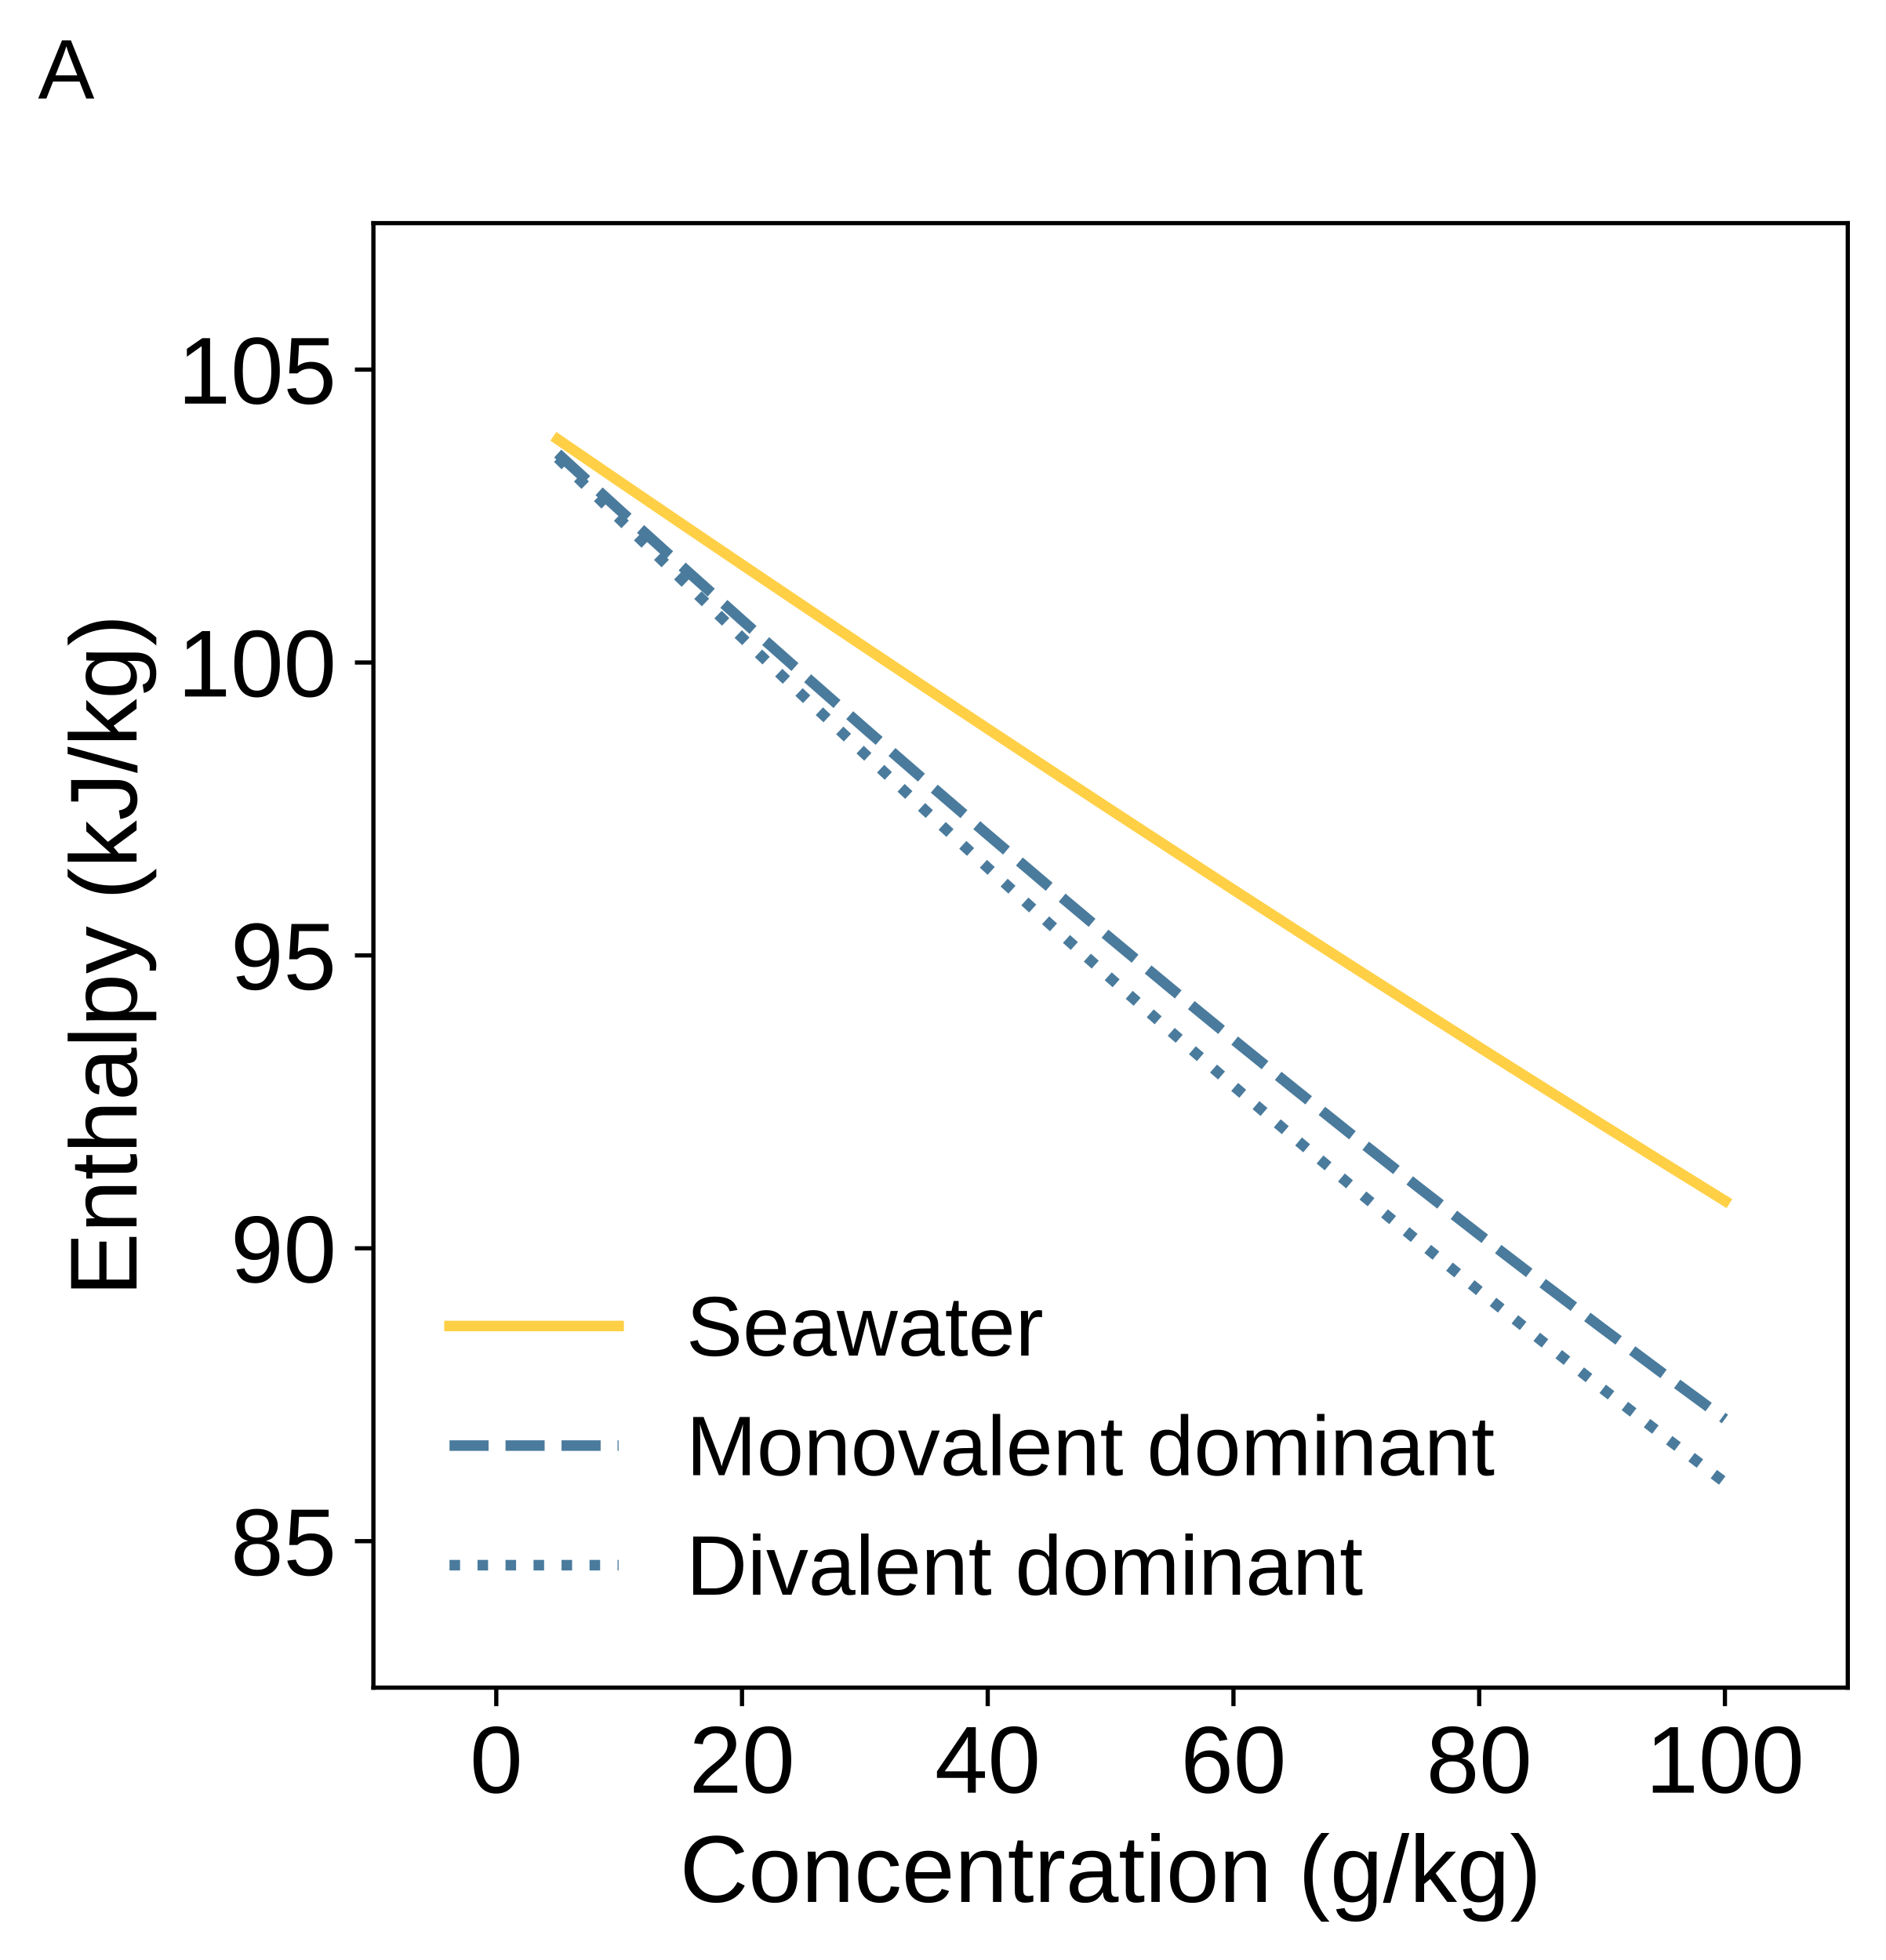
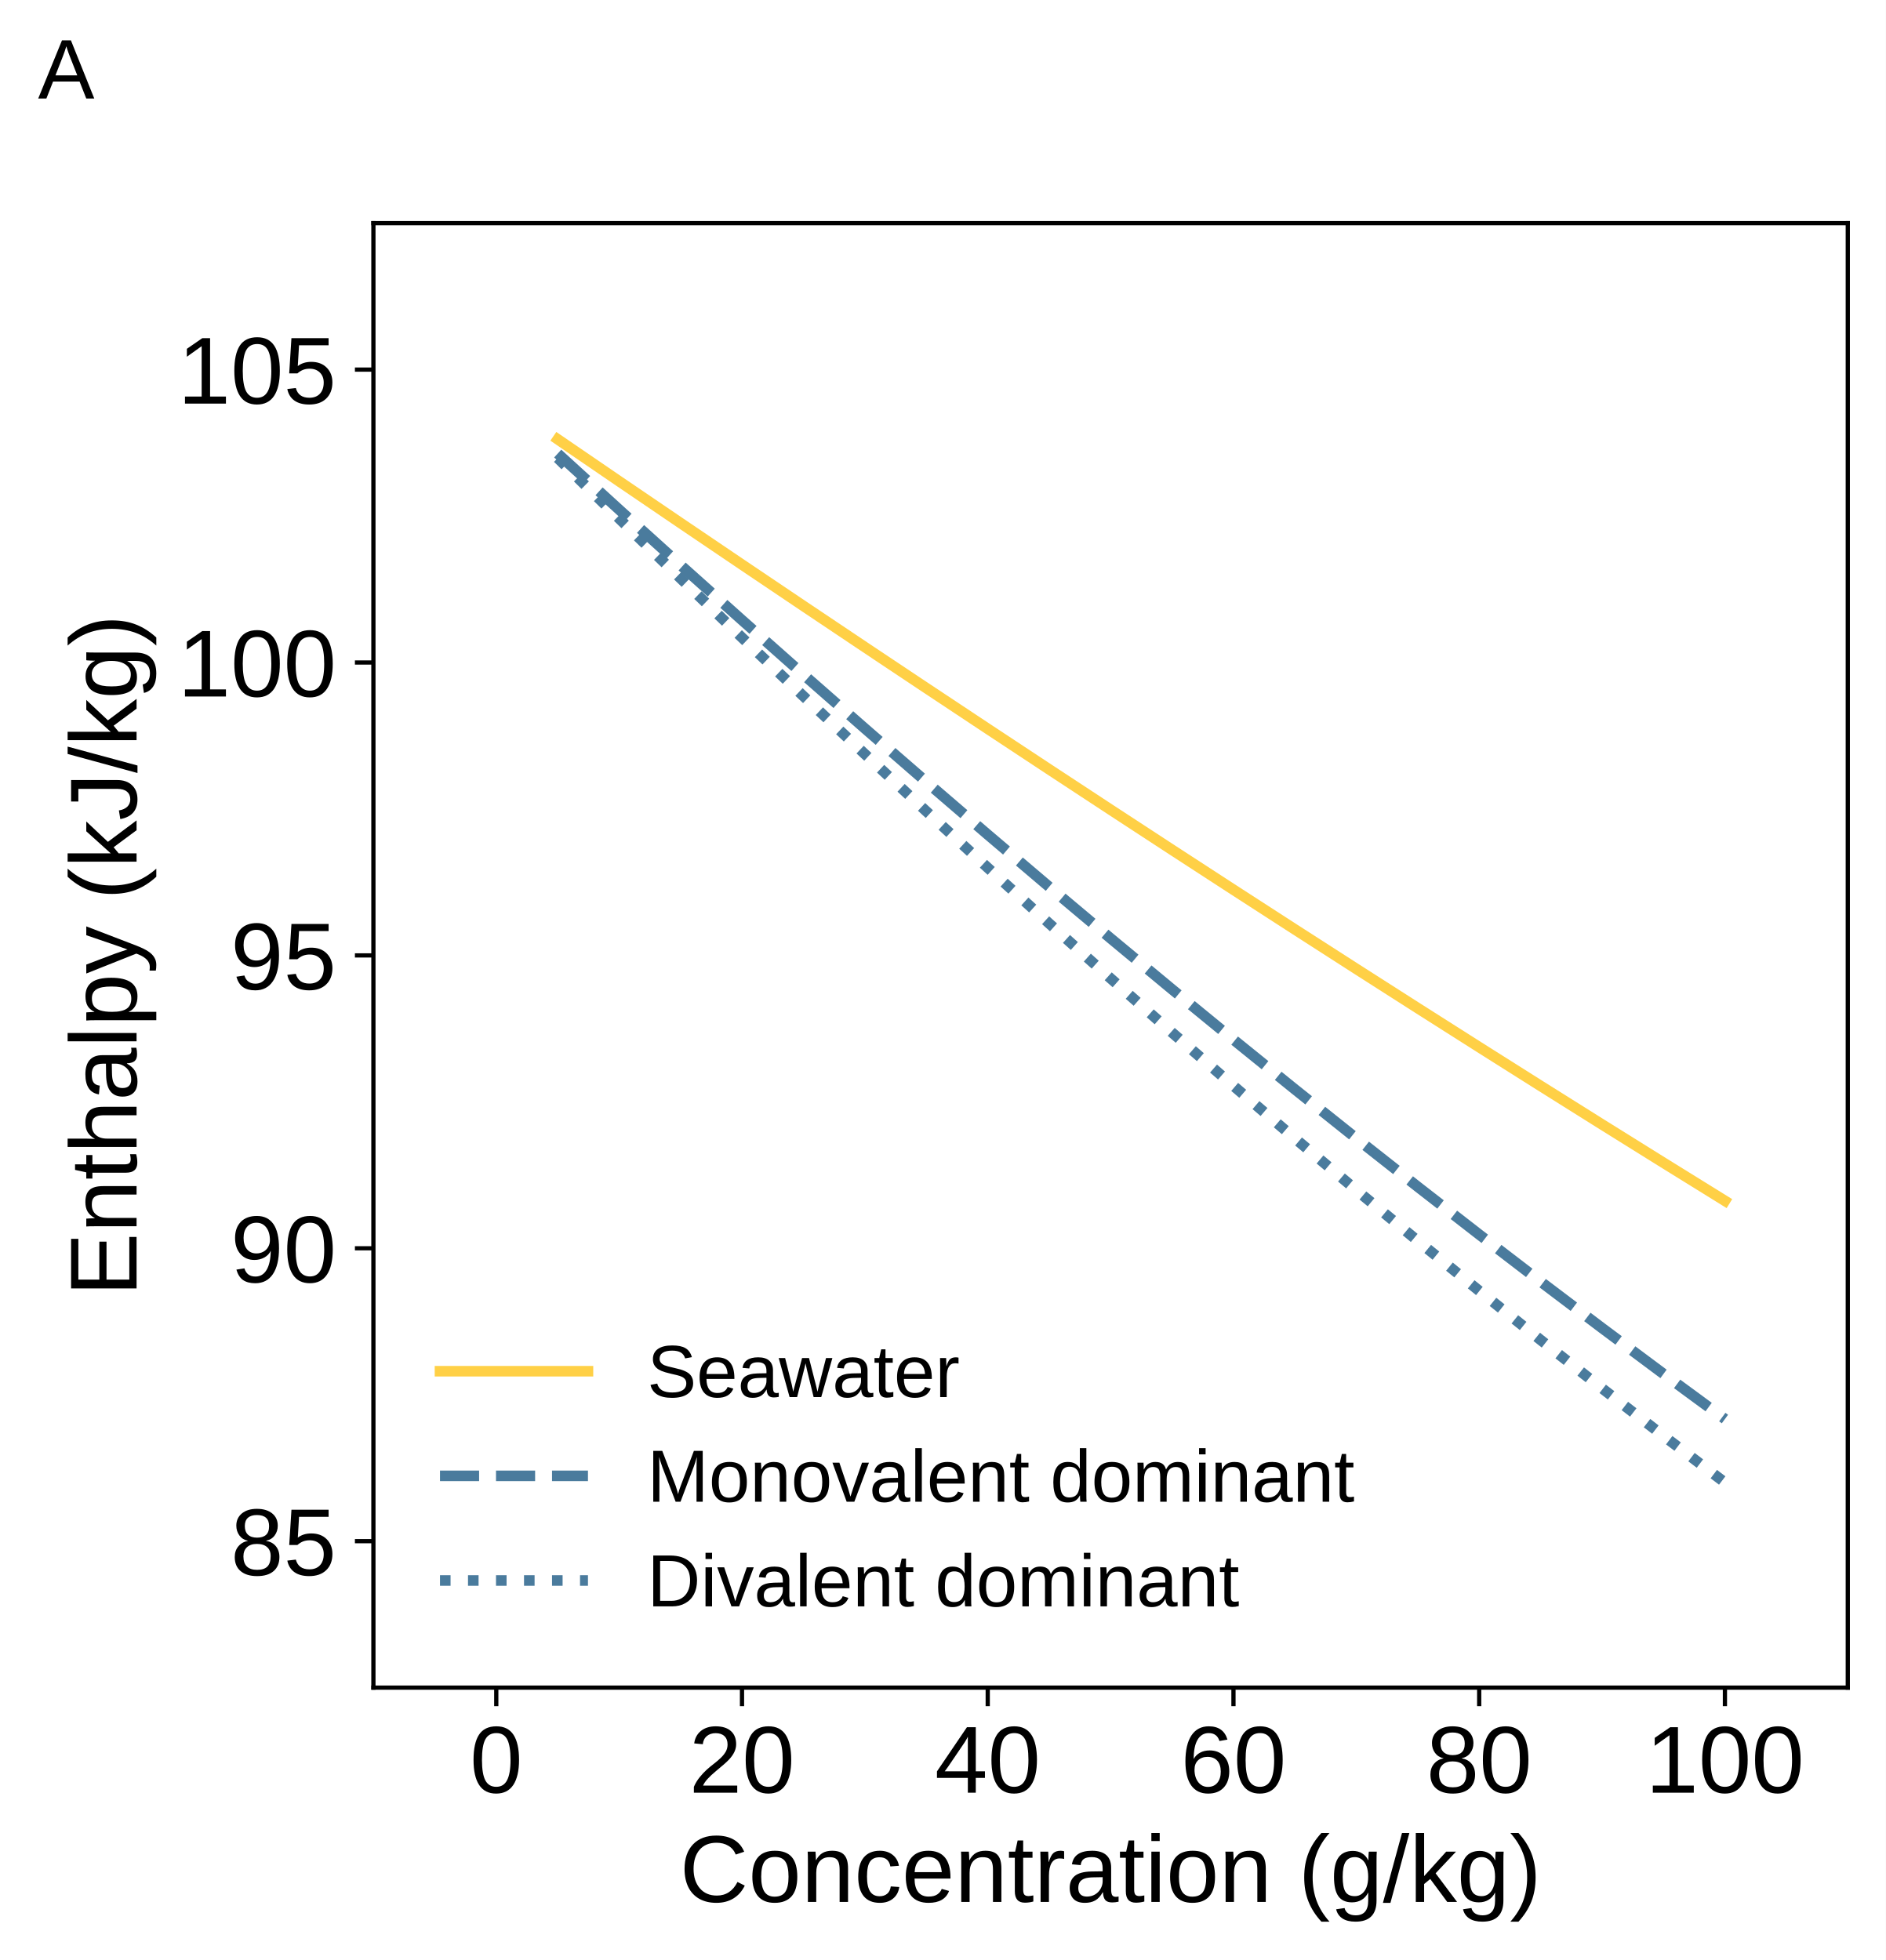
<svg xmlns="http://www.w3.org/2000/svg" xmlns:xlink="http://www.w3.org/1999/xlink" width="356.861pt" height="370.99pt" viewBox="0 0 356.861 370.99" version="1.1">
  <defs>
    <style type="text/css">*{stroke-linejoin: round; stroke-linecap: butt}</style>
  </defs>
  <g id="figure_1">
    <g id="patch_1">
      <path d="M 0 370.99  L 356.861 370.99  L 356.861 -0  L 0 -0  z " style="fill: #ffffff" />
    </g>
    <g id="axes_1">
      <g id="patch_2">
        <path d="M 70.661 319.436  L 349.661 319.436  L 349.661 42.236  L 70.661 42.236  z " style="fill: #ffffff" />
      </g>
      <g id="matplotlib.axis_1">
        <g id="xtick_1">
          <g id="line2d_1">
            <defs>
-               <path id="m3fb081e846" d="M 0 0  L 0 3.5  " style="stroke: #000000; stroke-width: 0.8" />
+               <path id="mb33424c0d0" d="M 0 0  L 0 3.5  " style="stroke: #000000; stroke-width: 0.8" />
            </defs>
            <g>
-               <use xlink:href="#m3fb081e846" x="93.911" y="319.436" style="stroke: #000000; stroke-width: 0.8" />
+               <use xlink:href="#mb33424c0d0" x="93.911" y="319.436" style="stroke: #000000; stroke-width: 0.8" />
            </g>
          </g>
          <g id="text_1">
            <text style="font: 18px 'Arial', serif; text-anchor: middle" x="93.911" y="339.32" transform="rotate(-0 93.91125 339.3203)">0</text>
          </g>
        </g>
        <g id="xtick_2">
          <g id="line2d_2">
            <g>
-               <use xlink:href="#m3fb081e846" x="140.411" y="319.436" style="stroke: #000000; stroke-width: 0.8" />
+               <use xlink:href="#mb33424c0d0" x="140.411" y="319.436" style="stroke: #000000; stroke-width: 0.8" />
            </g>
          </g>
          <g id="text_2">
            <text style="font: 18px 'Arial', serif; text-anchor: middle" x="140.411" y="339.32" transform="rotate(-0 140.4112 339.3203)">20</text>
          </g>
        </g>
        <g id="xtick_3">
          <g id="line2d_3">
            <g>
-               <use xlink:href="#m3fb081e846" x="186.911" y="319.436" style="stroke: #000000; stroke-width: 0.8" />
+               <use xlink:href="#mb33424c0d0" x="186.911" y="319.436" style="stroke: #000000; stroke-width: 0.8" />
            </g>
          </g>
          <g id="text_3">
            <text style="font: 18px 'Arial', serif; text-anchor: middle" x="186.911" y="339.32" transform="rotate(-0 186.9112 339.3203)">40</text>
          </g>
        </g>
        <g id="xtick_4">
          <g id="line2d_4">
            <g>
-               <use xlink:href="#m3fb081e846" x="233.411" y="319.436" style="stroke: #000000; stroke-width: 0.8" />
+               <use xlink:href="#mb33424c0d0" x="233.411" y="319.436" style="stroke: #000000; stroke-width: 0.8" />
            </g>
          </g>
          <g id="text_4">
            <text style="font: 18px 'Arial', serif; text-anchor: middle" x="233.411" y="339.32" transform="rotate(-0 233.4112 339.3203)">60</text>
          </g>
        </g>
        <g id="xtick_5">
          <g id="line2d_5">
            <g>
-               <use xlink:href="#m3fb081e846" x="279.911" y="319.436" style="stroke: #000000; stroke-width: 0.8" />
+               <use xlink:href="#mb33424c0d0" x="279.911" y="319.436" style="stroke: #000000; stroke-width: 0.8" />
            </g>
          </g>
          <g id="text_5">
            <text style="font: 18px 'Arial', serif; text-anchor: middle" x="279.911" y="339.32" transform="rotate(-0 279.9112 339.3203)">80</text>
          </g>
        </g>
        <g id="xtick_6">
          <g id="line2d_6">
            <g>
-               <use xlink:href="#m3fb081e846" x="326.411" y="319.436" style="stroke: #000000; stroke-width: 0.8" />
+               <use xlink:href="#mb33424c0d0" x="326.411" y="319.436" style="stroke: #000000; stroke-width: 0.8" />
            </g>
          </g>
          <g id="text_6">
            <text style="font: 18px 'Arial', serif; text-anchor: middle" x="326.411" y="339.32" transform="rotate(-0 326.4112 339.3203)">100</text>
          </g>
        </g>
        <g id="text_7">
          <text style="font: 18px 'Arial', serif; text-anchor: middle" x="210.161" y="360.001" transform="rotate(-0 210.1612 360.0013)">Concentration (g/kg)</text>
        </g>
      </g>
      <g id="matplotlib.axis_2">
        <g id="ytick_1">
          <g id="line2d_7">
            <defs>
-               <path id="mae500e23ec" d="M 0 0  L -3.5 0  " style="stroke: #000000; stroke-width: 0.8" />
+               <path id="m8fb81f43e2" d="M 0 0  L -3.5 0  " style="stroke: #000000; stroke-width: 0.8" />
            </defs>
            <g>
-               <use xlink:href="#mae500e23ec" x="70.661" y="291.716" style="stroke: #000000; stroke-width: 0.8" />
+               <use xlink:href="#m8fb81f43e2" x="70.661" y="291.716" style="stroke: #000000; stroke-width: 0.8" />
            </g>
          </g>
          <g id="text_8">
            <text style="font: 18px 'Arial', serif; text-anchor: end" x="63.661" y="298.158" transform="rotate(-0 63.66125 298.1583)">85</text>
          </g>
        </g>
        <g id="ytick_2">
          <g id="line2d_8">
            <g>
-               <use xlink:href="#mae500e23ec" x="70.661" y="236.276" style="stroke: #000000; stroke-width: 0.8" />
+               <use xlink:href="#m8fb81f43e2" x="70.661" y="236.276" style="stroke: #000000; stroke-width: 0.8" />
            </g>
          </g>
          <g id="text_9">
            <text style="font: 18px 'Arial', serif; text-anchor: end" x="63.661" y="242.718" transform="rotate(-0 63.66125 242.7183)">90</text>
          </g>
        </g>
        <g id="ytick_3">
          <g id="line2d_9">
            <g>
-               <use xlink:href="#mae500e23ec" x="70.661" y="180.836" style="stroke: #000000; stroke-width: 0.8" />
+               <use xlink:href="#m8fb81f43e2" x="70.661" y="180.836" style="stroke: #000000; stroke-width: 0.8" />
            </g>
          </g>
          <g id="text_10">
            <text style="font: 18px 'Arial', serif; text-anchor: end" x="63.661" y="187.278" transform="rotate(-0 63.66125 187.2783)">95</text>
          </g>
        </g>
        <g id="ytick_4">
          <g id="line2d_10">
            <g>
-               <use xlink:href="#mae500e23ec" x="70.661" y="125.396" style="stroke: #000000; stroke-width: 0.8" />
+               <use xlink:href="#m8fb81f43e2" x="70.661" y="125.396" style="stroke: #000000; stroke-width: 0.8" />
            </g>
          </g>
          <g id="text_11">
            <text style="font: 18px 'Arial', serif; text-anchor: end" x="63.661" y="131.838" transform="rotate(-0 63.66125 131.8383)">100</text>
          </g>
        </g>
        <g id="ytick_5">
          <g id="line2d_11">
            <g>
-               <use xlink:href="#mae500e23ec" x="70.661" y="69.956" style="stroke: #000000; stroke-width: 0.8" />
+               <use xlink:href="#m8fb81f43e2" x="70.661" y="69.956" style="stroke: #000000; stroke-width: 0.8" />
            </g>
          </g>
          <g id="text_12">
            <text style="font: 18px 'Arial', serif; text-anchor: end" x="63.661" y="76.398" transform="rotate(-0 63.66125 76.39828)">105</text>
          </g>
        </g>
        <g id="text_13">
          <text style="font: 18px 'Arial', serif; text-anchor: middle" x="25.844" y="180.836" transform="rotate(-90 25.84375 180.8363)">Enthalpy (kJ/kg)</text>
        </g>
      </g>
      <g id="patch_3">
        <path d="M 70.661 319.436  L 70.661 42.236  " style="fill: none; stroke: #000000; stroke-width: 0.8; stroke-linejoin: miter; stroke-linecap: square" />
      </g>
      <g id="patch_4">
        <path d="M 349.661 319.436  L 349.661 42.236  " style="fill: none; stroke: #000000; stroke-width: 0.8; stroke-linejoin: miter; stroke-linecap: square" />
      </g>
      <g id="patch_5">
        <path d="M 70.661 319.436  L 349.661 319.436  " style="fill: none; stroke: #000000; stroke-width: 0.8; stroke-linejoin: miter; stroke-linecap: square" />
      </g>
      <g id="patch_6">
        <path d="M 70.661 42.236  L 349.661 42.236  " style="fill: none; stroke: #000000; stroke-width: 0.8; stroke-linejoin: miter; stroke-linecap: square" />
      </g>
      <g id="text_14">
        <text style="font: 16px 'Arial', serif; text-anchor: middle" x="12.536" y="18.652" transform="rotate(-0 12.53625 18.6525)">A</text>
      </g>
      <g id="line2d_12">
-         <path d="M 105.536 83.15  L 117.161 91.101  L 128.786 99.007  L 140.411 106.872  L 152.036 114.699  L 163.661 122.488  L 175.286 130.239  L 186.911 137.952  L 198.536 145.626  L 210.161 153.262  L 221.786 160.857  L 233.411 168.411  L 245.036 175.924  L 256.661 183.395  L 268.286 190.823  L 279.911 198.207  L 291.536 205.547  L 303.161 212.842  L 314.786 220.091  L 326.411 227.295  " clip-path="url(#p5b885d6ed2)" style="fill: none; stroke: #ffd046; stroke-width: 2; stroke-linecap: square" />
+         <path d="M 105.536 83.15  L 117.161 91.101  L 128.786 99.007  L 140.411 106.872  L 152.036 114.699  L 163.661 122.488  L 175.286 130.239  L 186.911 137.952  L 198.536 145.626  L 210.161 153.262  L 221.786 160.857  L 233.411 168.411  L 245.036 175.924  L 256.661 183.395  L 268.286 190.823  L 279.911 198.207  L 291.536 205.547  L 303.161 212.842  L 314.786 220.091  L 326.411 227.295  " clip-path="url(#peda3d472e0)" style="fill: none; stroke: #ffd046; stroke-width: 2; stroke-linecap: square" />
      </g>
      <g id="line2d_13">
-         <path d="M 105.536 85.852  L 117.161 96.461  L 128.786 106.969  L 140.411 117.377  L 152.036 127.684  L 163.661 137.888  L 175.286 147.986  L 186.911 157.975  L 198.536 167.853  L 210.161 177.615  L 221.786 187.261  L 233.411 196.787  L 245.036 206.192  L 256.661 215.474  L 268.286 224.633  L 279.911 233.669  L 291.536 242.586  L 303.161 251.377  L 314.786 260.046  L 326.411 268.595  " clip-path="url(#p5b885d6ed2)" style="fill: none; stroke-dasharray: 7.4,3.2; stroke-dashoffset: 0; stroke: #4a7b9d; stroke-width: 2" />
+         <path d="M 105.536 85.852  L 117.161 96.461  L 128.786 106.969  L 140.411 117.377  L 152.036 127.684  L 163.661 137.888  L 175.286 147.986  L 186.911 157.975  L 198.536 167.853  L 210.161 177.615  L 221.786 187.261  L 233.411 196.787  L 245.036 206.192  L 256.661 215.474  L 268.286 224.633  L 279.911 233.669  L 291.536 242.586  L 303.161 251.377  L 314.786 260.046  L 326.411 268.595  " clip-path="url(#peda3d472e0)" style="fill: none; stroke-dasharray: 7.4,3.2; stroke-dashoffset: 0; stroke: #4a7b9d; stroke-width: 2" />
      </g>
      <g id="line2d_14">
-         <path d="M 105.536 86.709  L 117.161 98.155  L 128.786 109.484  L 140.411 120.692  L 152.036 131.777  L 163.661 142.735  L 175.286 153.561  L 186.911 164.249  L 198.536 174.796  L 210.161 185.195  L 221.786 195.444  L 233.411 205.537  L 245.036 215.474  L 256.661 225.252  L 268.286 234.871  L 279.911 244.33  L 291.536 253.631  L 303.161 262.787  L 314.786 271.779  L 326.411 280.62  " clip-path="url(#p5b885d6ed2)" style="fill: none; stroke-dasharray: 2,3.3; stroke-dashoffset: 0; stroke: #4a7b9d; stroke-width: 2" />
+         <path d="M 105.536 86.709  L 117.161 98.155  L 128.786 109.484  L 140.411 120.692  L 152.036 131.777  L 163.661 142.735  L 175.286 153.561  L 186.911 164.249  L 198.536 174.796  L 210.161 185.195  L 221.786 195.444  L 233.411 205.537  L 245.036 215.474  L 256.661 225.252  L 268.286 234.871  L 279.911 244.33  L 291.536 253.631  L 303.161 262.787  L 314.786 271.779  L 326.411 280.62  " clip-path="url(#peda3d472e0)" style="fill: none; stroke-dasharray: 2,3.3; stroke-dashoffset: 0; stroke: #4a7b9d; stroke-width: 2" />
      </g>
      <g id="legend_1">
        <g id="line2d_15">
-           <path d="M 85.061 250.991  L 101.061 250.991  L 117.061 250.991  " style="fill: none; stroke: #ffd046; stroke-width: 2; stroke-linecap: square" />
+           <path d="M 83.261 259.547  L 97.261 259.547  L 111.261 259.547  " style="fill: none; stroke: #ffd046; stroke-width: 2; stroke-linecap: square" />
        </g>
        <g id="text_15">
-           <text style="font: 16px 'Arial', serif; text-anchor: start" x="129.861" y="256.591" transform="rotate(-0 129.8613 256.5913)">Seawater</text>
+           <text style="font: 14px 'Arial', serif; text-anchor: start" x="122.461" y="264.447" transform="rotate(-0 122.4613 264.4469)">Seawater</text>
        </g>
        <g id="line2d_16">
-           <path d="M 85.061 273.624  L 101.061 273.624  L 117.061 273.624  " style="fill: none; stroke-dasharray: 7.4,3.2; stroke-dashoffset: 0; stroke: #4a7b9d; stroke-width: 2" />
+           <path d="M 83.261 279.35  L 97.261 279.35  L 111.261 279.35  " style="fill: none; stroke-dasharray: 7.4,3.2; stroke-dashoffset: 0; stroke: #4a7b9d; stroke-width: 2" />
        </g>
        <g id="text_16">
-           <text style="font: 16px 'Arial', serif; text-anchor: start" x="129.861" y="279.224" transform="rotate(-0 129.8613 279.2237)">Monovalent dominant</text>
+           <text style="font: 14px 'Arial', serif; text-anchor: start" x="122.461" y="284.25" transform="rotate(-0 122.4613 284.2503)">Monovalent dominant</text>
        </g>
        <g id="line2d_17">
-           <path d="M 85.061 296.256  L 101.061 296.256  L 117.061 296.256  " style="fill: none; stroke-dasharray: 2,3.3; stroke-dashoffset: 0; stroke: #4a7b9d; stroke-width: 2" />
+           <path d="M 83.261 299.154  L 97.261 299.154  L 111.261 299.154  " style="fill: none; stroke-dasharray: 2,3.3; stroke-dashoffset: 0; stroke: #4a7b9d; stroke-width: 2" />
        </g>
        <g id="text_17">
-           <text style="font: 16px 'Arial', serif; text-anchor: start" x="129.861" y="301.856" transform="rotate(-0 129.8613 301.8562)">Divalent dominant</text>
+           <text style="font: 14px 'Arial', serif; text-anchor: start" x="122.461" y="304.054" transform="rotate(-0 122.4613 304.0537)">Divalent dominant</text>
        </g>
      </g>
    </g>
  </g>
  <defs>
-     <clipPath id="p5b885d6ed2">
+     <clipPath id="peda3d472e0">
      <rect x="70.661" y="42.236" width="279" height="277.2" />
    </clipPath>
  </defs>
</svg>
